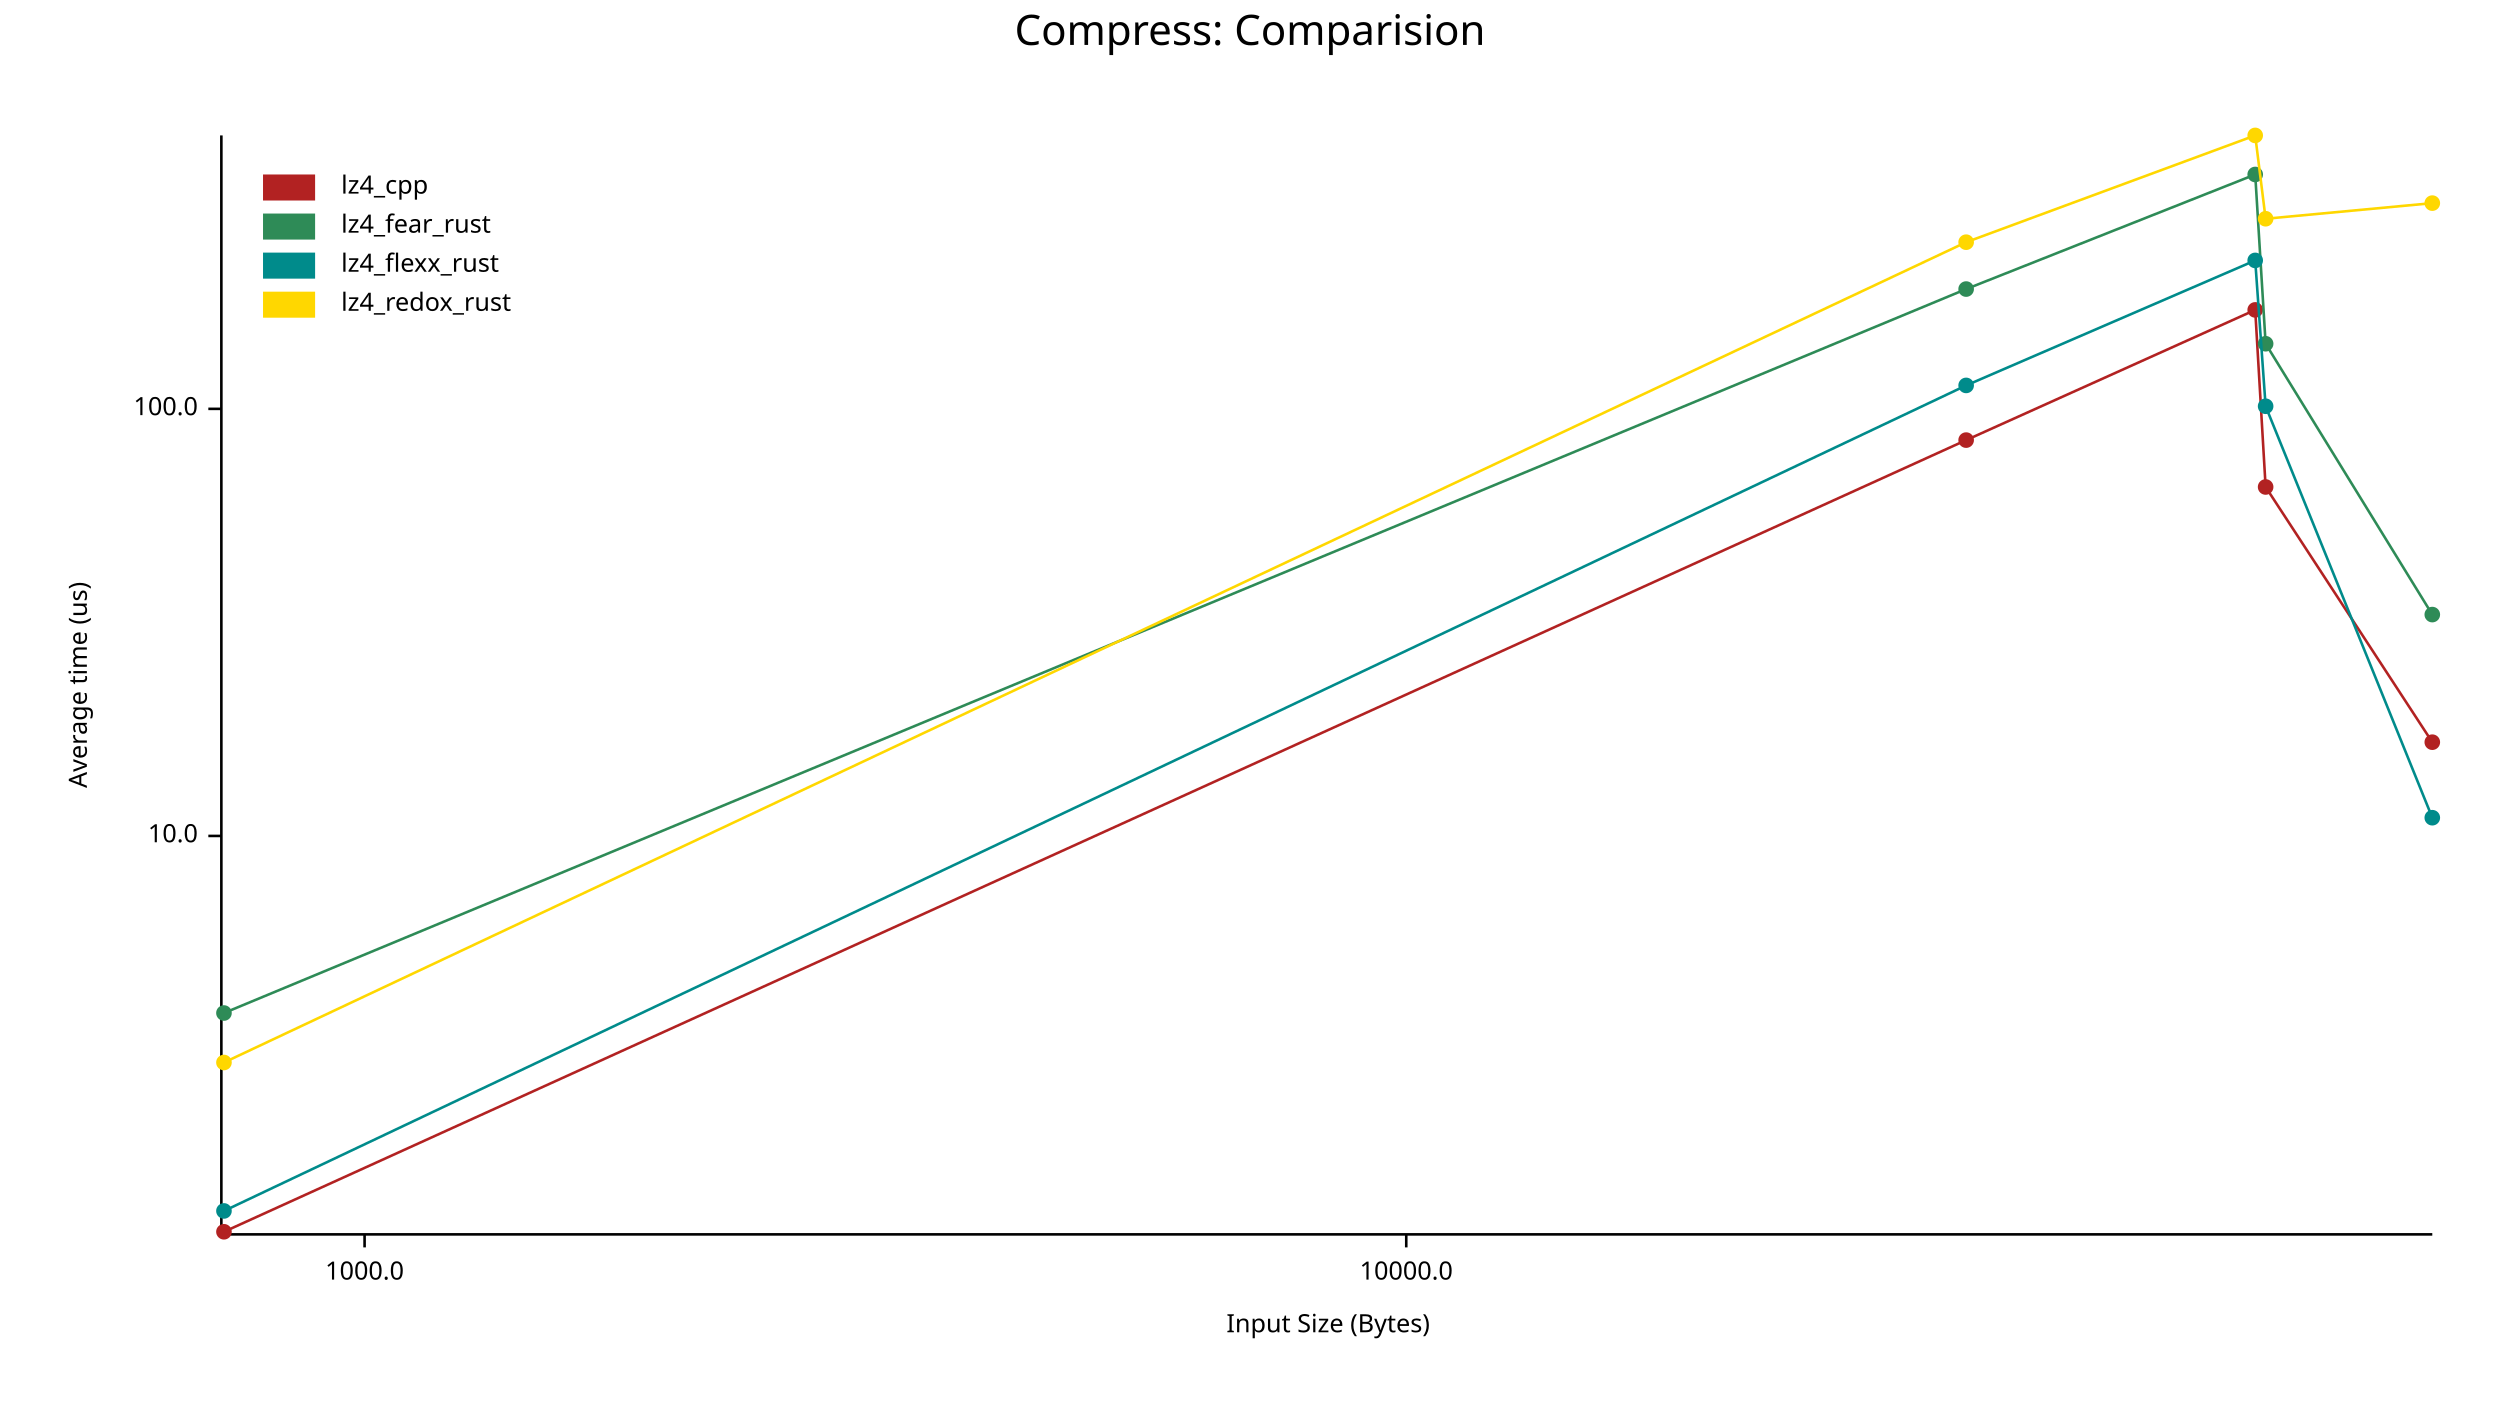
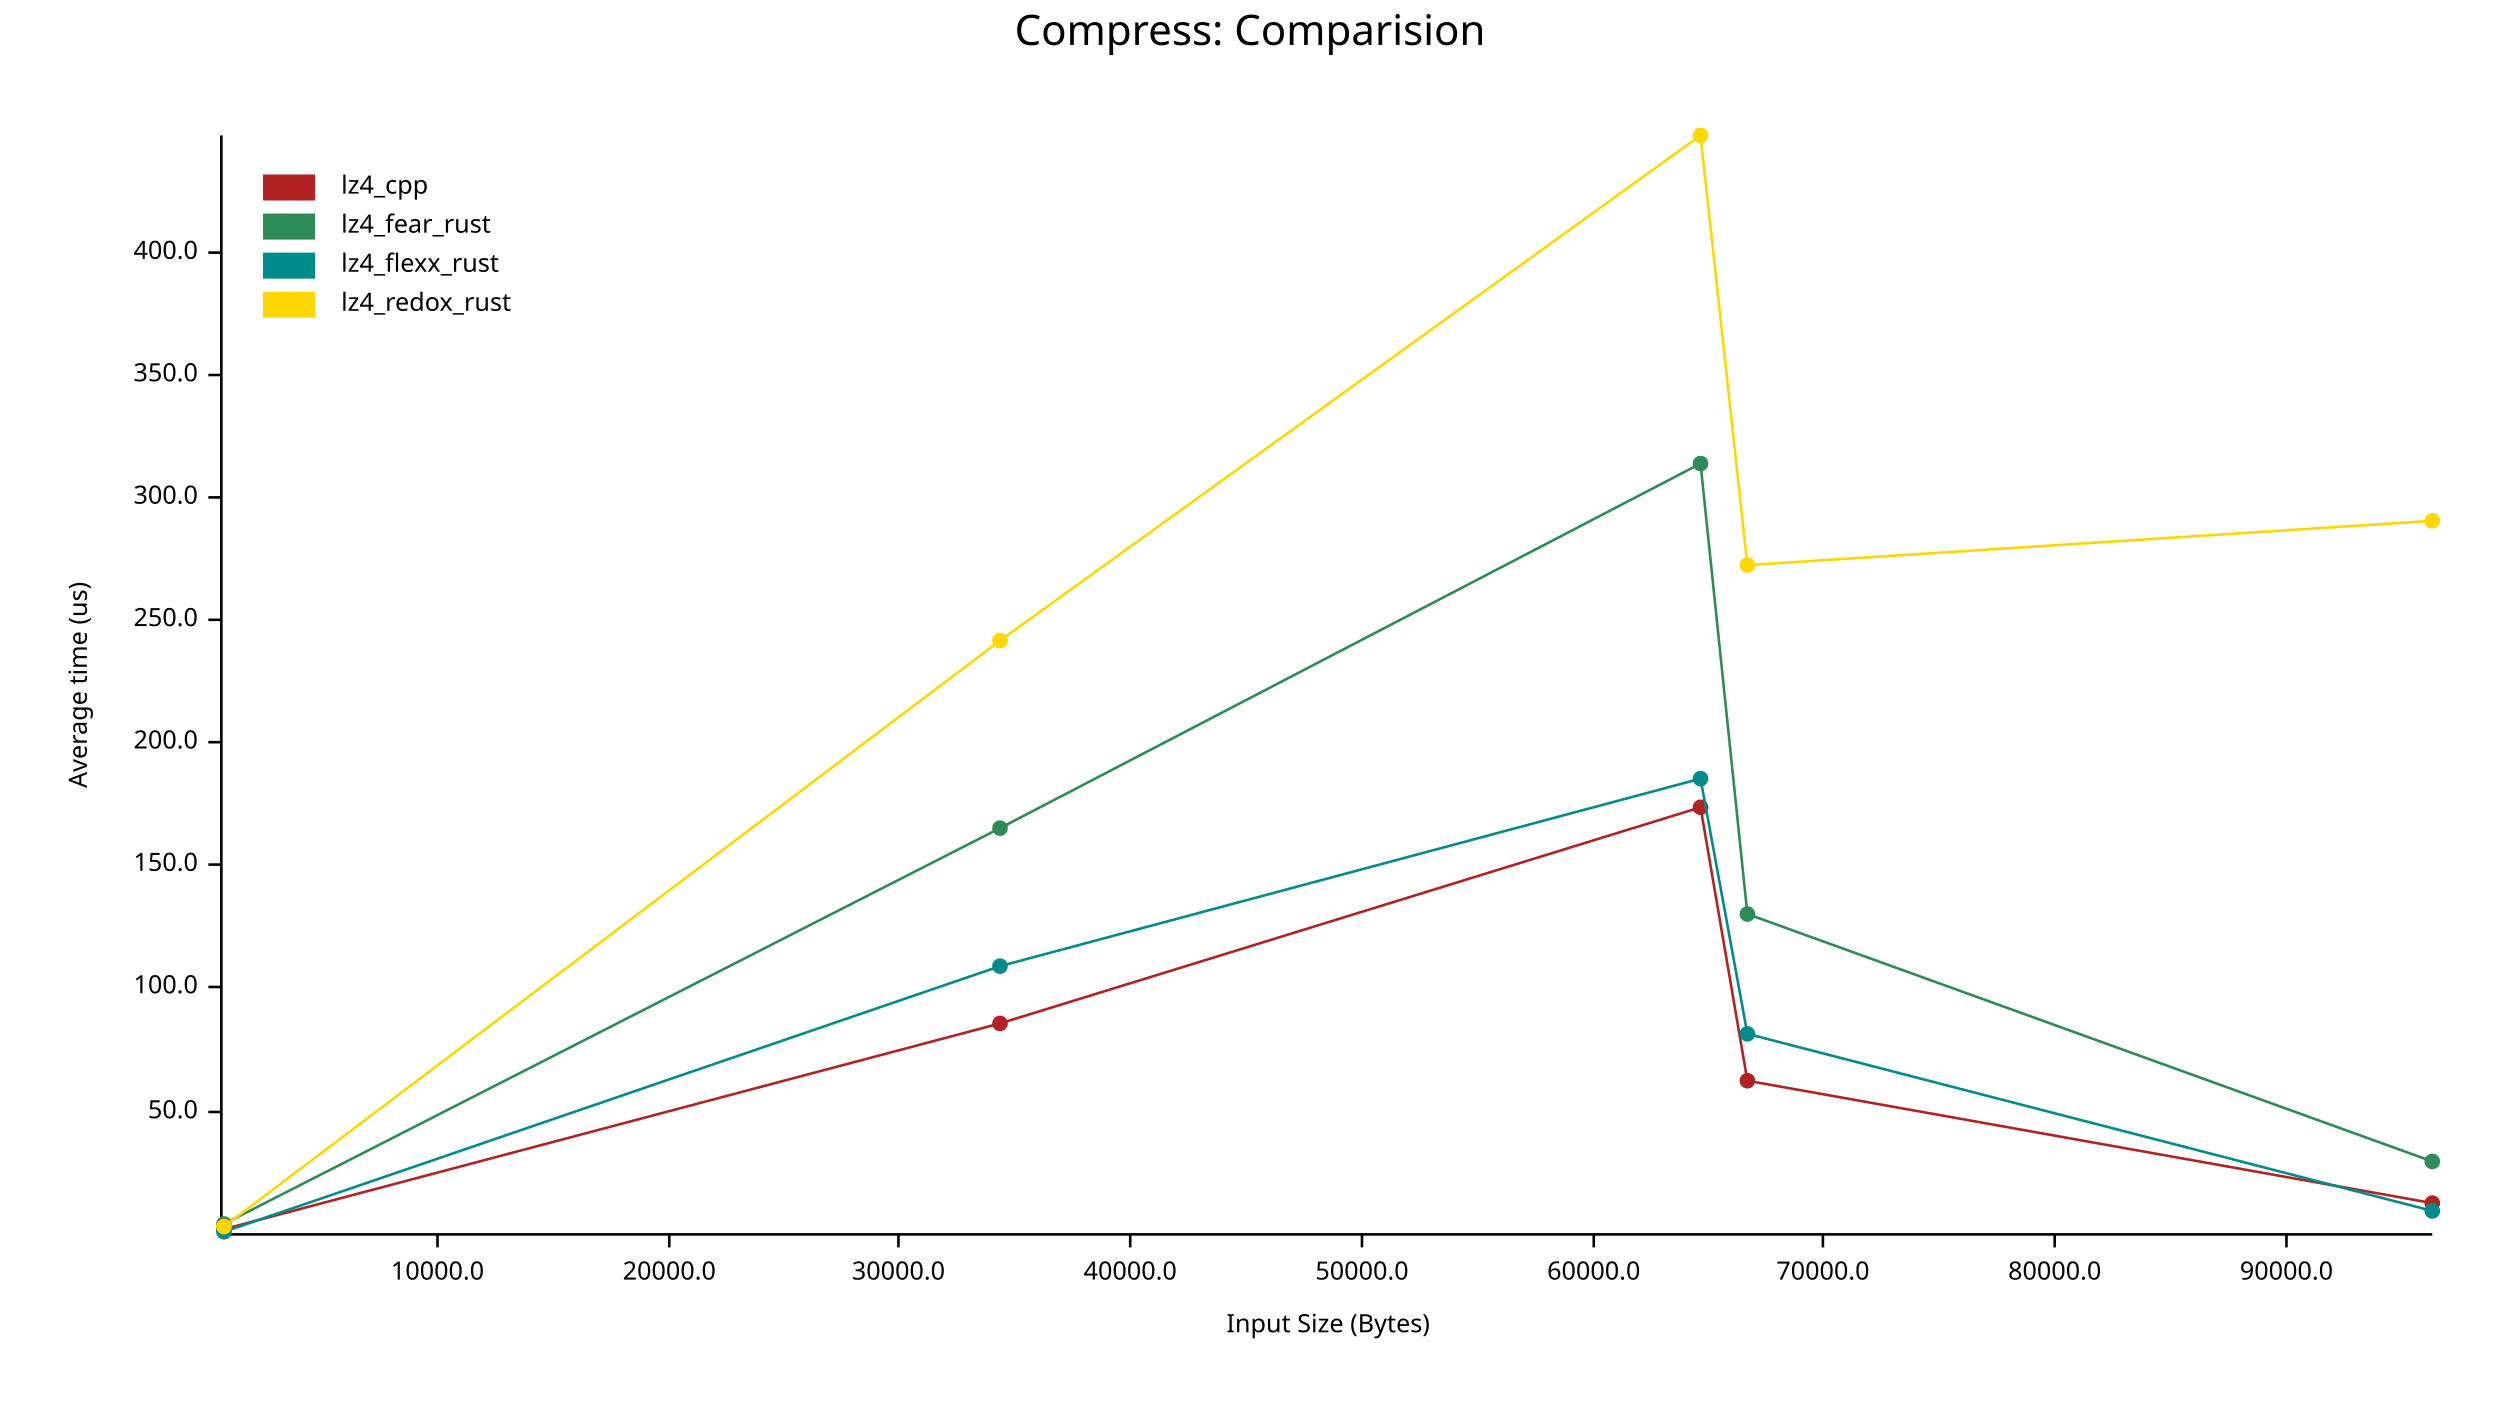
<svg xmlns="http://www.w3.org/2000/svg" width="960" height="540" viewBox="0 0 960 540">
  <text x="480" y="5" dy="0.76em" text-anchor="middle" font-family="sans-serif" font-size="16.129" opacity="1" fill="#000000">
Compress: Comparision
</text>
  <text x="26" y="263" dy="0.76em" text-anchor="middle" font-family="sans-serif" font-size="9.677" opacity="1" fill="#000000" transform="rotate(270, 26, 263)">
Average time (us)
</text>
  <text x="510" y="514" dy="-0.5ex" text-anchor="middle" font-family="sans-serif" font-size="9.677" opacity="1" fill="#000000">
Input Size (Bytes)
</text>
  <polyline fill="none" opacity="1" stroke="#000000" stroke-width="1" points="85,52 85,474 " />
-   <text x="76" y="321" dy="0.5ex" text-anchor="end" font-family="sans-serif" font-size="9.677" opacity="1" fill="#000000">
- 10.0
+   <text x="76" y="427" dy="0.5ex" text-anchor="end" font-family="sans-serif" font-size="9.677" opacity="1" fill="#000000">
+ 50.0
</text>
-   <polyline fill="none" opacity="1" stroke="#000000" stroke-width="1" points="80,321 85,321 " />
-   <text x="76" y="157" dy="0.5ex" text-anchor="end" font-family="sans-serif" font-size="9.677" opacity="1" fill="#000000">
+   <polyline fill="none" opacity="1" stroke="#000000" stroke-width="1" points="80,427 85,427 " />
+   <text x="76" y="379" dy="0.5ex" text-anchor="end" font-family="sans-serif" font-size="9.677" opacity="1" fill="#000000">
100.0
</text>
-   <polyline fill="none" opacity="1" stroke="#000000" stroke-width="1" points="80,157 85,157 " />
+   <polyline fill="none" opacity="1" stroke="#000000" stroke-width="1" points="80,379 85,379 " />
+   <text x="76" y="332" dy="0.5ex" text-anchor="end" font-family="sans-serif" font-size="9.677" opacity="1" fill="#000000">
+ 150.0
+ </text>
+   <polyline fill="none" opacity="1" stroke="#000000" stroke-width="1" points="80,332 85,332 " />
+   <text x="76" y="285" dy="0.5ex" text-anchor="end" font-family="sans-serif" font-size="9.677" opacity="1" fill="#000000">
+ 200.0
+ </text>
+   <polyline fill="none" opacity="1" stroke="#000000" stroke-width="1" points="80,285 85,285 " />
+   <text x="76" y="238" dy="0.5ex" text-anchor="end" font-family="sans-serif" font-size="9.677" opacity="1" fill="#000000">
+ 250.0
+ </text>
+   <polyline fill="none" opacity="1" stroke="#000000" stroke-width="1" points="80,238 85,238 " />
+   <text x="76" y="191" dy="0.5ex" text-anchor="end" font-family="sans-serif" font-size="9.677" opacity="1" fill="#000000">
+ 300.0
+ </text>
+   <polyline fill="none" opacity="1" stroke="#000000" stroke-width="1" points="80,191 85,191 " />
+   <text x="76" y="144" dy="0.5ex" text-anchor="end" font-family="sans-serif" font-size="9.677" opacity="1" fill="#000000">
+ 350.0
+ </text>
+   <polyline fill="none" opacity="1" stroke="#000000" stroke-width="1" points="80,144 85,144 " />
+   <text x="76" y="97" dy="0.5ex" text-anchor="end" font-family="sans-serif" font-size="9.677" opacity="1" fill="#000000">
+ 400.0
+ </text>
+   <polyline fill="none" opacity="1" stroke="#000000" stroke-width="1" points="80,97 85,97 " />
  <polyline fill="none" opacity="1" stroke="#000000" stroke-width="1" points="86,474 934,474 " />
-   <text x="140" y="484" dy="0.76em" text-anchor="middle" font-family="sans-serif" font-size="9.677" opacity="1" fill="#000000">
- 1000.0
- </text>
-   <polyline fill="none" opacity="1" stroke="#000000" stroke-width="1" points="140,474 140,479 " />
-   <text x="540" y="484" dy="0.76em" text-anchor="middle" font-family="sans-serif" font-size="9.677" opacity="1" fill="#000000">
+   <text x="168" y="484" dy="0.76em" text-anchor="middle" font-family="sans-serif" font-size="9.677" opacity="1" fill="#000000">
10000.0
</text>
-   <polyline fill="none" opacity="1" stroke="#000000" stroke-width="1" points="540,474 540,479 " />
-   <circle cx="86" cy="473" r="3" opacity="1" fill="#B22222" stroke="none" />
-   <circle cx="755" cy="169" r="3" opacity="1" fill="#B22222" stroke="none" />
-   <circle cx="866" cy="119" r="3" opacity="1" fill="#B22222" stroke="none" />
-   <circle cx="870" cy="187" r="3" opacity="1" fill="#B22222" stroke="none" />
-   <circle cx="934" cy="285" r="3" opacity="1" fill="#B22222" stroke="none" />
-   <polyline fill="none" opacity="1" stroke="#B22222" stroke-width="1" points="86,473 755,169 866,119 870,187 934,285 " />
-   <circle cx="86" cy="389" r="3" opacity="1" fill="#2E8B57" stroke="none" />
-   <circle cx="755" cy="111" r="3" opacity="1" fill="#2E8B57" stroke="none" />
-   <circle cx="866" cy="67" r="3" opacity="1" fill="#2E8B57" stroke="none" />
-   <circle cx="870" cy="132" r="3" opacity="1" fill="#2E8B57" stroke="none" />
-   <circle cx="934" cy="236" r="3" opacity="1" fill="#2E8B57" stroke="none" />
-   <polyline fill="none" opacity="1" stroke="#2E8B57" stroke-width="1" points="86,389 755,111 866,67 870,132 934,236 " />
-   <circle cx="86" cy="465" r="3" opacity="1" fill="#008B8B" stroke="none" />
-   <circle cx="755" cy="148" r="3" opacity="1" fill="#008B8B" stroke="none" />
-   <circle cx="866" cy="100" r="3" opacity="1" fill="#008B8B" stroke="none" />
-   <circle cx="870" cy="156" r="3" opacity="1" fill="#008B8B" stroke="none" />
-   <circle cx="934" cy="314" r="3" opacity="1" fill="#008B8B" stroke="none" />
-   <polyline fill="none" opacity="1" stroke="#008B8B" stroke-width="1" points="86,465 755,148 866,100 870,156 934,314 " />
-   <circle cx="86" cy="408" r="3" opacity="1" fill="#FFD700" stroke="none" />
-   <circle cx="755" cy="93" r="3" opacity="1" fill="#FFD700" stroke="none" />
-   <circle cx="866" cy="52" r="3" opacity="1" fill="#FFD700" stroke="none" />
-   <circle cx="870" cy="84" r="3" opacity="1" fill="#FFD700" stroke="none" />
-   <circle cx="934" cy="78" r="3" opacity="1" fill="#FFD700" stroke="none" />
-   <polyline fill="none" opacity="1" stroke="#FFD700" stroke-width="1" points="86,408 755,93 866,52 870,84 934,78 " />
+   <polyline fill="none" opacity="1" stroke="#000000" stroke-width="1" points="168,474 168,479 " />
+   <text x="257" y="484" dy="0.76em" text-anchor="middle" font-family="sans-serif" font-size="9.677" opacity="1" fill="#000000">
+ 20000.0
+ </text>
+   <polyline fill="none" opacity="1" stroke="#000000" stroke-width="1" points="257,474 257,479 " />
+   <text x="345" y="484" dy="0.76em" text-anchor="middle" font-family="sans-serif" font-size="9.677" opacity="1" fill="#000000">
+ 30000.0
+ </text>
+   <polyline fill="none" opacity="1" stroke="#000000" stroke-width="1" points="345,474 345,479 " />
+   <text x="434" y="484" dy="0.76em" text-anchor="middle" font-family="sans-serif" font-size="9.677" opacity="1" fill="#000000">
+ 40000.0
+ </text>
+   <polyline fill="none" opacity="1" stroke="#000000" stroke-width="1" points="434,474 434,479 " />
+   <text x="523" y="484" dy="0.76em" text-anchor="middle" font-family="sans-serif" font-size="9.677" opacity="1" fill="#000000">
+ 50000.0
+ </text>
+   <polyline fill="none" opacity="1" stroke="#000000" stroke-width="1" points="523,474 523,479 " />
+   <text x="612" y="484" dy="0.76em" text-anchor="middle" font-family="sans-serif" font-size="9.677" opacity="1" fill="#000000">
+ 60000.0
+ </text>
+   <polyline fill="none" opacity="1" stroke="#000000" stroke-width="1" points="612,474 612,479 " />
+   <text x="700" y="484" dy="0.76em" text-anchor="middle" font-family="sans-serif" font-size="9.677" opacity="1" fill="#000000">
+ 70000.0
+ </text>
+   <polyline fill="none" opacity="1" stroke="#000000" stroke-width="1" points="700,474 700,479 " />
+   <text x="789" y="484" dy="0.76em" text-anchor="middle" font-family="sans-serif" font-size="9.677" opacity="1" fill="#000000">
+ 80000.0
+ </text>
+   <polyline fill="none" opacity="1" stroke="#000000" stroke-width="1" points="789,474 789,479 " />
+   <text x="878" y="484" dy="0.76em" text-anchor="middle" font-family="sans-serif" font-size="9.677" opacity="1" fill="#000000">
+ 90000.0
+ </text>
+   <polyline fill="none" opacity="1" stroke="#000000" stroke-width="1" points="878,474 878,479 " />
+   <circle cx="86" cy="472" r="3" opacity="1" fill="#B22222" stroke="none" />
+   <circle cx="384" cy="393" r="3" opacity="1" fill="#B22222" stroke="none" />
+   <circle cx="653" cy="310" r="3" opacity="1" fill="#B22222" stroke="none" />
+   <circle cx="671" cy="415" r="3" opacity="1" fill="#B22222" stroke="none" />
+   <circle cx="934" cy="462" r="3" opacity="1" fill="#B22222" stroke="none" />
+   <polyline fill="none" opacity="1" stroke="#B22222" stroke-width="1" points="86,472 384,393 653,310 671,415 934,462 " />
+   <circle cx="86" cy="470" r="3" opacity="1" fill="#2E8B57" stroke="none" />
+   <circle cx="384" cy="318" r="3" opacity="1" fill="#2E8B57" stroke="none" />
+   <circle cx="653" cy="178" r="3" opacity="1" fill="#2E8B57" stroke="none" />
+   <circle cx="671" cy="351" r="3" opacity="1" fill="#2E8B57" stroke="none" />
+   <circle cx="934" cy="446" r="3" opacity="1" fill="#2E8B57" stroke="none" />
+   <polyline fill="none" opacity="1" stroke="#2E8B57" stroke-width="1" points="86,470 384,318 653,178 671,351 934,446 " />
+   <circle cx="86" cy="473" r="3" opacity="1" fill="#008B8B" stroke="none" />
+   <circle cx="384" cy="371" r="3" opacity="1" fill="#008B8B" stroke="none" />
+   <circle cx="653" cy="299" r="3" opacity="1" fill="#008B8B" stroke="none" />
+   <circle cx="671" cy="397" r="3" opacity="1" fill="#008B8B" stroke="none" />
+   <circle cx="934" cy="465" r="3" opacity="1" fill="#008B8B" stroke="none" />
+   <polyline fill="none" opacity="1" stroke="#008B8B" stroke-width="1" points="86,473 384,371 653,299 671,397 934,465 " />
+   <circle cx="86" cy="471" r="3" opacity="1" fill="#FFD700" stroke="none" />
+   <circle cx="384" cy="246" r="3" opacity="1" fill="#FFD700" stroke="none" />
+   <circle cx="653" cy="52" r="3" opacity="1" fill="#FFD700" stroke="none" />
+   <circle cx="671" cy="217" r="3" opacity="1" fill="#FFD700" stroke="none" />
+   <circle cx="934" cy="200" r="3" opacity="1" fill="#FFD700" stroke="none" />
+   <polyline fill="none" opacity="1" stroke="#FFD700" stroke-width="1" points="86,471 384,246 653,52 671,217 934,200 " />
  <text x="131" y="67" dy="0.76em" text-anchor="start" font-family="sans-serif" font-size="9.677" opacity="1" fill="#000000">
lz4_cpp
</text>
  <text x="131" y="82" dy="0.76em" text-anchor="start" font-family="sans-serif" font-size="9.677" opacity="1" fill="#000000">
lz4_fear_rust
</text>
  <text x="131" y="97" dy="0.76em" text-anchor="start" font-family="sans-serif" font-size="9.677" opacity="1" fill="#000000">
lz4_flexx_rust
</text>
  <text x="131" y="112" dy="0.76em" text-anchor="start" font-family="sans-serif" font-size="9.677" opacity="1" fill="#000000">
lz4_redox_rust
</text>
  <rect x="101" y="67" width="20" height="10" opacity="1" fill="#B22222" stroke="none" />
  <rect x="101" y="82" width="20" height="10" opacity="1" fill="#2E8B57" stroke="none" />
  <rect x="101" y="97" width="20" height="10" opacity="1" fill="#008B8B" stroke="none" />
  <rect x="101" y="112" width="20" height="10" opacity="1" fill="#FFD700" stroke="none" />
</svg>
